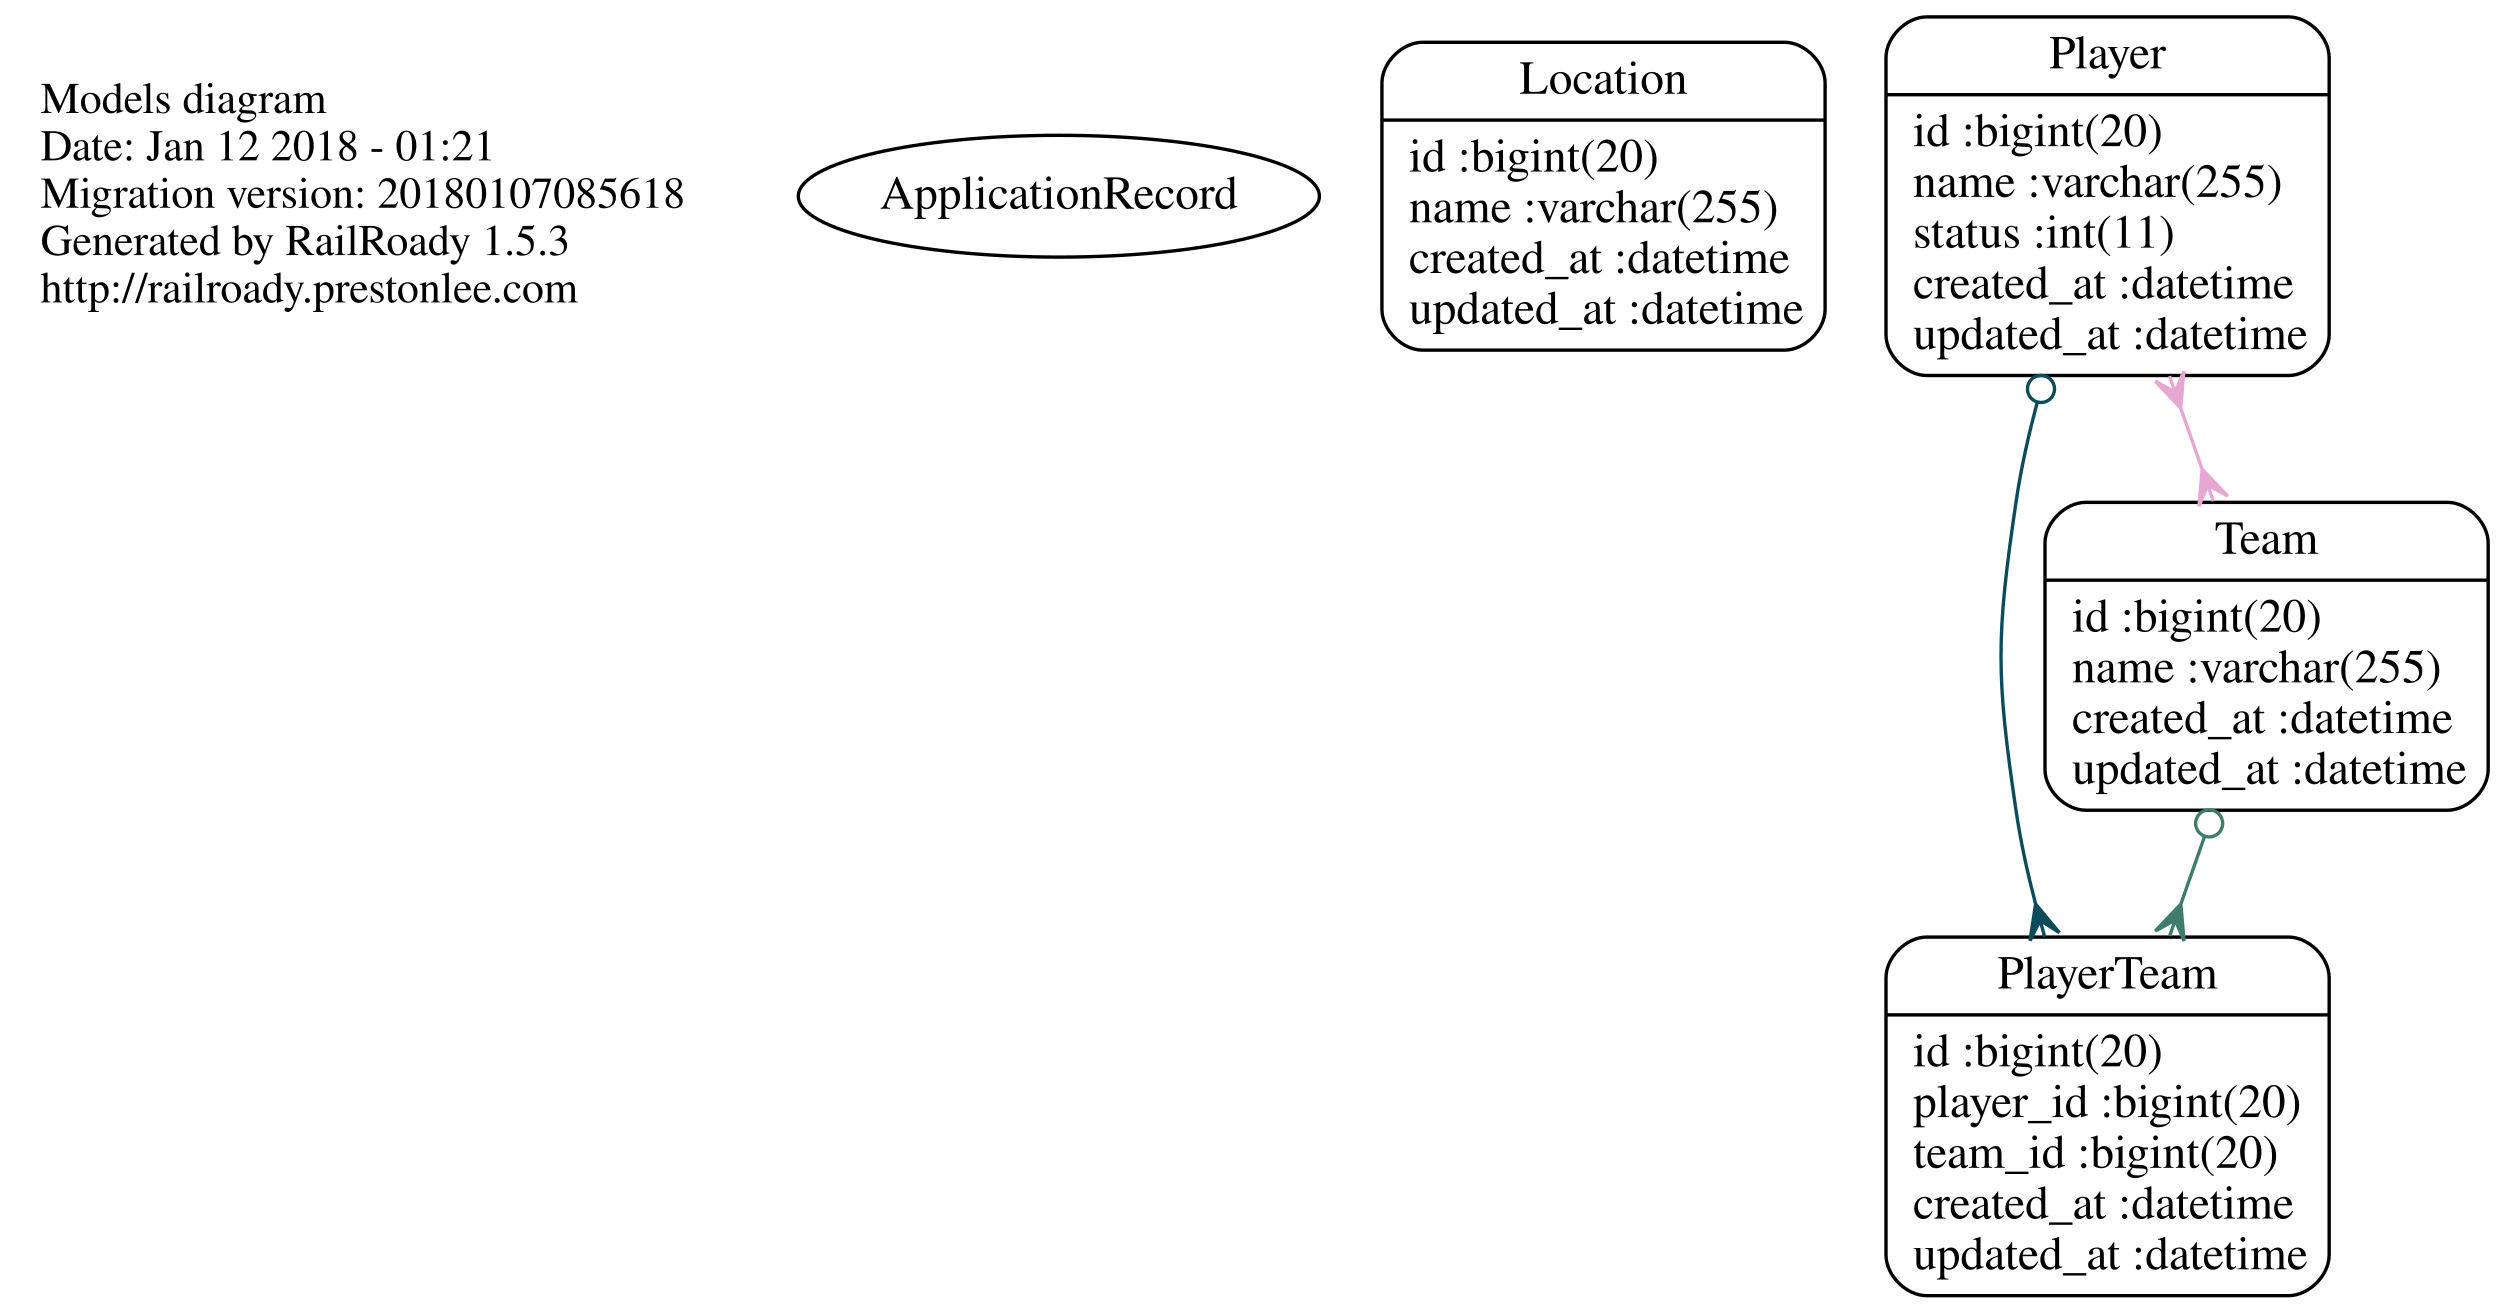
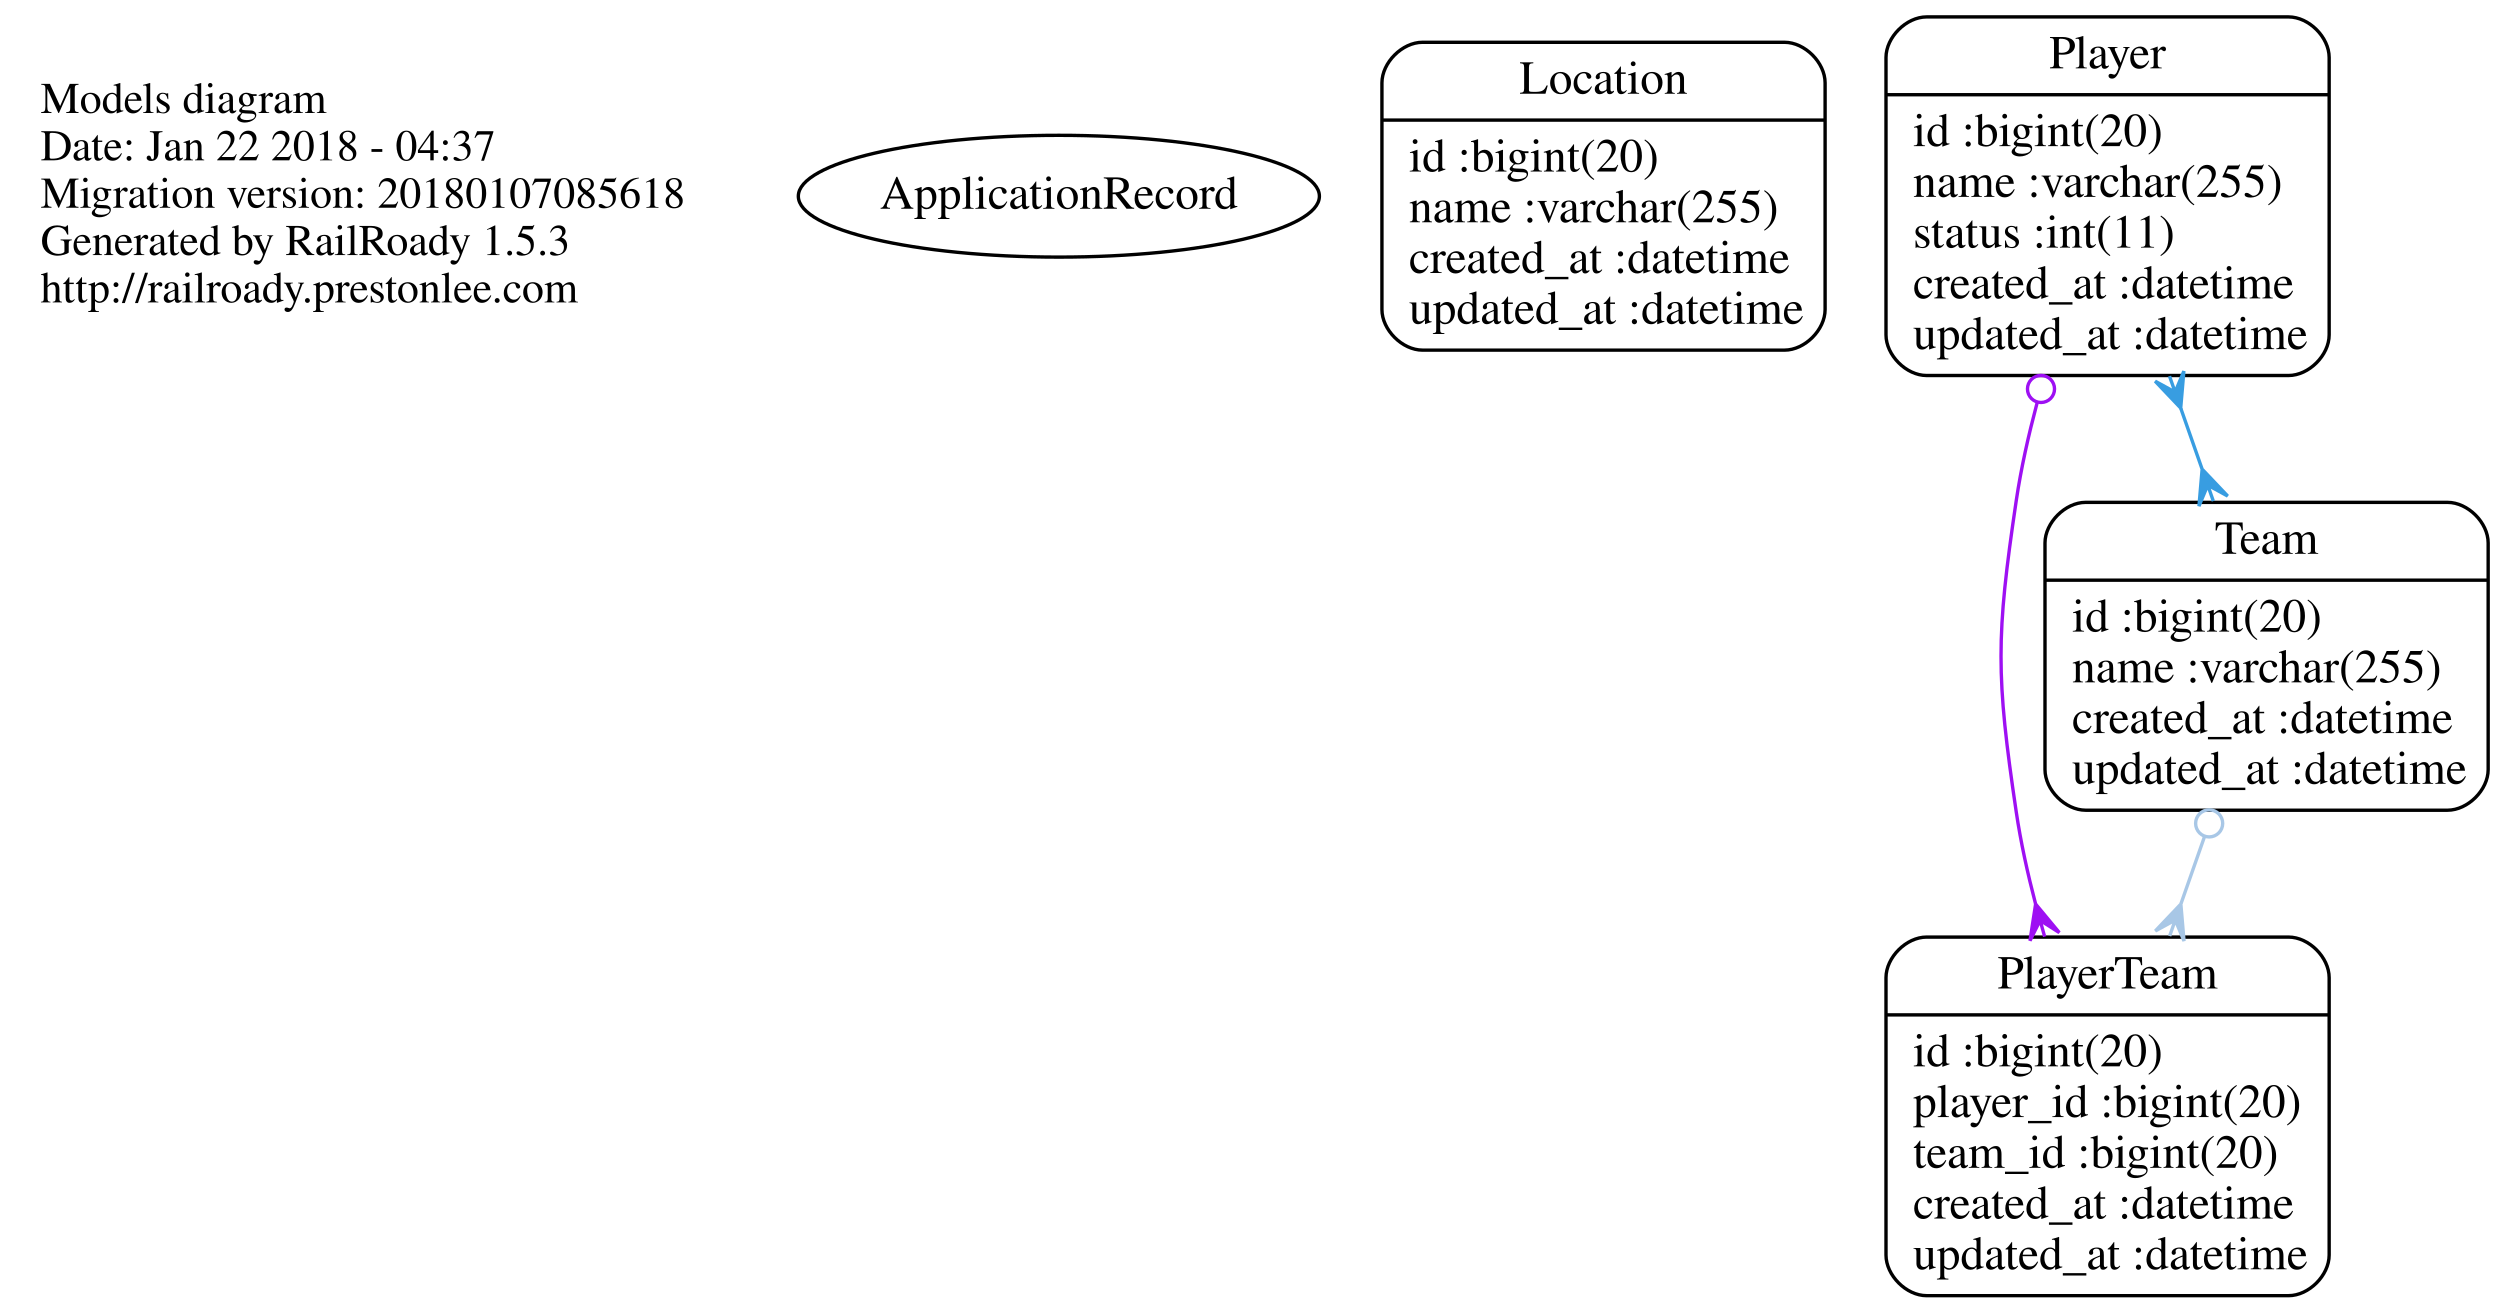
<svg xmlns="http://www.w3.org/2000/svg" width="739pt" height="388pt" viewBox="0.00 0.00 739.00 388.00">
  <g id="graph0" class="graph" transform="scale(1 1) rotate(0) translate(4 384)">
    <polygon fill="none" stroke="none" points="-4,4 -4,-384 735,-384 735,4 -4,4" />
    <g id="node1" class="node">
      <text text-anchor="start" x="8" y="-350.6" font-family="Times,serif" font-size="13.00">Models diagram</text>
-       <text text-anchor="start" x="8" y="-336.6" font-family="Times,serif" font-size="13.00">Date: Jan 12 2018 - 01:21</text>
+       <text text-anchor="start" x="8" y="-336.6" font-family="Times,serif" font-size="13.00">Date: Jan 22 2018 - 04:37</text>
      <text text-anchor="start" x="8" y="-322.6" font-family="Times,serif" font-size="13.00">Migration version: 20180107085618</text>
      <text text-anchor="start" x="8" y="-308.6" font-family="Times,serif" font-size="13.00">Generated by RailRoady 1.5.3</text>
      <text text-anchor="start" x="8" y="-294.6" font-family="Times,serif" font-size="13.00">http://railroady.prestonlee.com</text>
    </g>
    <g id="node2" class="node">
      <ellipse fill="none" stroke="black" cx="309" cy="-326" rx="77.015" ry="18" />
      <text text-anchor="middle" x="309" y="-322.3" font-family="Times,serif" font-size="14.00">ApplicationRecord</text>
    </g>
    <g id="node3" class="node">
      <path fill="none" stroke="black" d="M416.5,-280.5C416.5,-280.5 523.5,-280.5 523.5,-280.5 529.5,-280.5 535.5,-286.5 535.5,-292.5 535.5,-292.5 535.5,-359.5 535.5,-359.5 535.5,-365.5 529.5,-371.5 523.5,-371.5 523.5,-371.5 416.5,-371.5 416.5,-371.5 410.5,-371.5 404.5,-365.5 404.5,-359.5 404.5,-359.5 404.5,-292.5 404.5,-292.5 404.5,-286.5 410.5,-280.5 416.5,-280.5" />
      <text text-anchor="middle" x="470" y="-356.3" font-family="Times,serif" font-size="14.00">Location</text>
      <polyline fill="none" stroke="black" points="404.5,-348.5 535.5,-348.5 " />
      <text text-anchor="start" x="412.5" y="-333.3" font-family="Times,serif" font-size="14.00">id :bigint(20)</text>
      <text text-anchor="start" x="412.5" y="-318.3" font-family="Times,serif" font-size="14.00">name :varchar(255)</text>
      <text text-anchor="start" x="412.5" y="-303.3" font-family="Times,serif" font-size="14.00">created_at :datetime</text>
      <text text-anchor="start" x="412.5" y="-288.3" font-family="Times,serif" font-size="14.00">updated_at :datetime</text>
    </g>
    <g id="node4" class="node">
      <path fill="none" stroke="black" d="M565.5,-273C565.5,-273 672.5,-273 672.5,-273 678.5,-273 684.5,-279 684.5,-285 684.5,-285 684.5,-367 684.5,-367 684.5,-373 678.5,-379 672.5,-379 672.5,-379 565.5,-379 565.5,-379 559.5,-379 553.5,-373 553.5,-367 553.5,-367 553.5,-285 553.5,-285 553.5,-279 559.5,-273 565.5,-273" />
      <text text-anchor="middle" x="619" y="-363.8" font-family="Times,serif" font-size="14.00">Player</text>
      <polyline fill="none" stroke="black" points="553.5,-356 684.5,-356 " />
      <text text-anchor="start" x="561.5" y="-340.8" font-family="Times,serif" font-size="14.00">id :bigint(20)</text>
      <text text-anchor="start" x="561.5" y="-325.8" font-family="Times,serif" font-size="14.00">name :varchar(255)</text>
      <text text-anchor="start" x="561.5" y="-310.8" font-family="Times,serif" font-size="14.00">status :int(11)</text>
      <text text-anchor="start" x="561.5" y="-295.8" font-family="Times,serif" font-size="14.00">created_at :datetime</text>
      <text text-anchor="start" x="561.5" y="-280.8" font-family="Times,serif" font-size="14.00">updated_at :datetime</text>
    </g>
    <g id="node5" class="node">
      <path fill="none" stroke="black" d="M565.5,-1C565.5,-1 672.5,-1 672.5,-1 678.5,-1 684.5,-7 684.5,-13 684.5,-13 684.5,-95 684.5,-95 684.5,-101 678.5,-107 672.5,-107 672.5,-107 565.5,-107 565.5,-107 559.5,-107 553.5,-101 553.5,-95 553.5,-95 553.5,-13 553.5,-13 553.5,-7 559.5,-1 565.5,-1" />
      <text text-anchor="middle" x="619" y="-91.8" font-family="Times,serif" font-size="14.00">PlayerTeam</text>
      <polyline fill="none" stroke="black" points="553.5,-84 684.5,-84 " />
      <text text-anchor="start" x="561.5" y="-68.8" font-family="Times,serif" font-size="14.00">id :bigint(20)</text>
      <text text-anchor="start" x="561.5" y="-53.8" font-family="Times,serif" font-size="14.00">player_id :bigint(20)</text>
      <text text-anchor="start" x="561.5" y="-38.8" font-family="Times,serif" font-size="14.00">team_id :bigint(20)</text>
      <text text-anchor="start" x="561.5" y="-23.8" font-family="Times,serif" font-size="14.00">created_at :datetime</text>
      <text text-anchor="start" x="561.5" y="-8.8" font-family="Times,serif" font-size="14.00">updated_at :datetime</text>
    </g>
    <g id="edge1" class="edge">
-       <path fill="none" stroke="#0c4b5a" d="M598.173,-264.925C595.613,-255.355 593.407,-245.483 592,-236 586,-195.554 586,-184.446 592,-144 593.322,-135.086 595.352,-125.828 597.716,-116.8" />
-       <ellipse fill="none" stroke="#0c4b5a" cx="599.32" cy="-269.026" rx="4" ry="4" />
-       <polygon fill="#0c4b5a" stroke="#0c4b5a" points="597.728,-116.759 604.734,-108.323 599.062,-111.94 600.397,-107.122 600.397,-107.122 600.397,-107.122 599.062,-111.94 596.06,-105.921 597.728,-116.759 597.728,-116.759" />
+       <path fill="none" stroke="#9e10f3" d="M598.173,-264.925C595.613,-255.355 593.407,-245.483 592,-236 586,-195.554 586,-184.446 592,-144 593.322,-135.086 595.352,-125.828 597.716,-116.8" />
+       <ellipse fill="none" stroke="#9e10f3" cx="599.32" cy="-269.026" rx="4" ry="4" />
+       <polygon fill="#9e10f3" stroke="#9e10f3" points="597.728,-116.759 604.734,-108.323 599.062,-111.94 600.397,-107.122 600.397,-107.122 600.397,-107.122 599.062,-111.94 596.06,-105.921 597.728,-116.759 597.728,-116.759" />
    </g>
    <g id="node6" class="node">
      <path fill="none" stroke="black" d="M612.5,-144.5C612.5,-144.5 719.5,-144.5 719.5,-144.5 725.5,-144.5 731.5,-150.5 731.5,-156.5 731.5,-156.5 731.5,-223.5 731.5,-223.5 731.5,-229.5 725.5,-235.5 719.5,-235.5 719.5,-235.5 612.5,-235.5 612.5,-235.5 606.5,-235.5 600.5,-229.5 600.5,-223.5 600.5,-223.5 600.5,-156.5 600.5,-156.5 600.5,-150.5 606.5,-144.5 612.5,-144.5" />
      <text text-anchor="middle" x="666" y="-220.3" font-family="Times,serif" font-size="14.00">Team</text>
      <polyline fill="none" stroke="black" points="600.5,-212.5 731.5,-212.5 " />
      <text text-anchor="start" x="608.5" y="-197.3" font-family="Times,serif" font-size="14.00">id :bigint(20)</text>
      <text text-anchor="start" x="608.5" y="-182.3" font-family="Times,serif" font-size="14.00">name :varchar(255)</text>
      <text text-anchor="start" x="608.5" y="-167.3" font-family="Times,serif" font-size="14.00">created_at :datetime</text>
      <text text-anchor="start" x="608.5" y="-152.3" font-family="Times,serif" font-size="14.00">updated_at :datetime</text>
    </g>
    <g id="edge2" class="edge">
-       <path fill="none" stroke="#e6a8d3" d="M640.653,-263.266C642.728,-257.351 644.821,-251.382 646.869,-245.543" />
-       <polygon fill="#e6a8d3" stroke="#e6a8d3" points="640.616,-263.372 633.06,-271.319 638.961,-268.09 637.306,-272.808 637.306,-272.808 637.306,-272.808 638.961,-268.09 641.552,-274.298 640.616,-263.372 640.616,-263.372" />
-       <polygon fill="#e6a8d3" stroke="#e6a8d3" points="646.951,-245.31 654.507,-237.363 648.606,-240.592 650.261,-235.873 650.261,-235.873 650.261,-235.873 648.606,-240.592 646.014,-234.384 646.951,-245.31 646.951,-245.31" />
+       <path fill="none" stroke="#389de1" d="M640.653,-263.266C642.728,-257.351 644.821,-251.382 646.869,-245.543" />
+       <polygon fill="#389de1" stroke="#389de1" points="640.616,-263.372 633.06,-271.319 638.961,-268.09 637.306,-272.808 637.306,-272.808 637.306,-272.808 638.961,-268.09 641.552,-274.298 640.616,-263.372 640.616,-263.372" />
+       <polygon fill="#389de1" stroke="#389de1" points="646.951,-245.31 654.507,-237.363 648.606,-240.592 650.261,-235.873 650.261,-235.873 650.261,-235.873 648.606,-240.592 646.014,-234.384 646.951,-245.31 646.951,-245.31" />
    </g>
    <g id="edge3" class="edge">
-       <path fill="none" stroke="#3e7d6c" d="M647.67,-136.739C645.392,-130.247 643.047,-123.56 640.725,-116.939" />
-       <ellipse fill="none" stroke="#3e7d6c" cx="649.026" cy="-140.605" rx="4" ry="4" />
-       <polygon fill="#3e7d6c" stroke="#3e7d6c" points="640.66,-116.754 641.597,-105.828 639.005,-112.036 637.35,-107.318 637.35,-107.318 637.35,-107.318 639.005,-112.036 633.104,-108.807 640.66,-116.754 640.66,-116.754" />
+       <path fill="none" stroke="#a8c7e6" d="M647.67,-136.739C645.392,-130.247 643.047,-123.56 640.725,-116.939" />
+       <ellipse fill="none" stroke="#a8c7e6" cx="649.026" cy="-140.605" rx="4" ry="4" />
+       <polygon fill="#a8c7e6" stroke="#a8c7e6" points="640.66,-116.754 641.597,-105.828 639.005,-112.036 637.35,-107.318 637.35,-107.318 637.35,-107.318 639.005,-112.036 633.104,-108.807 640.66,-116.754 640.66,-116.754" />
    </g>
  </g>
</svg>
